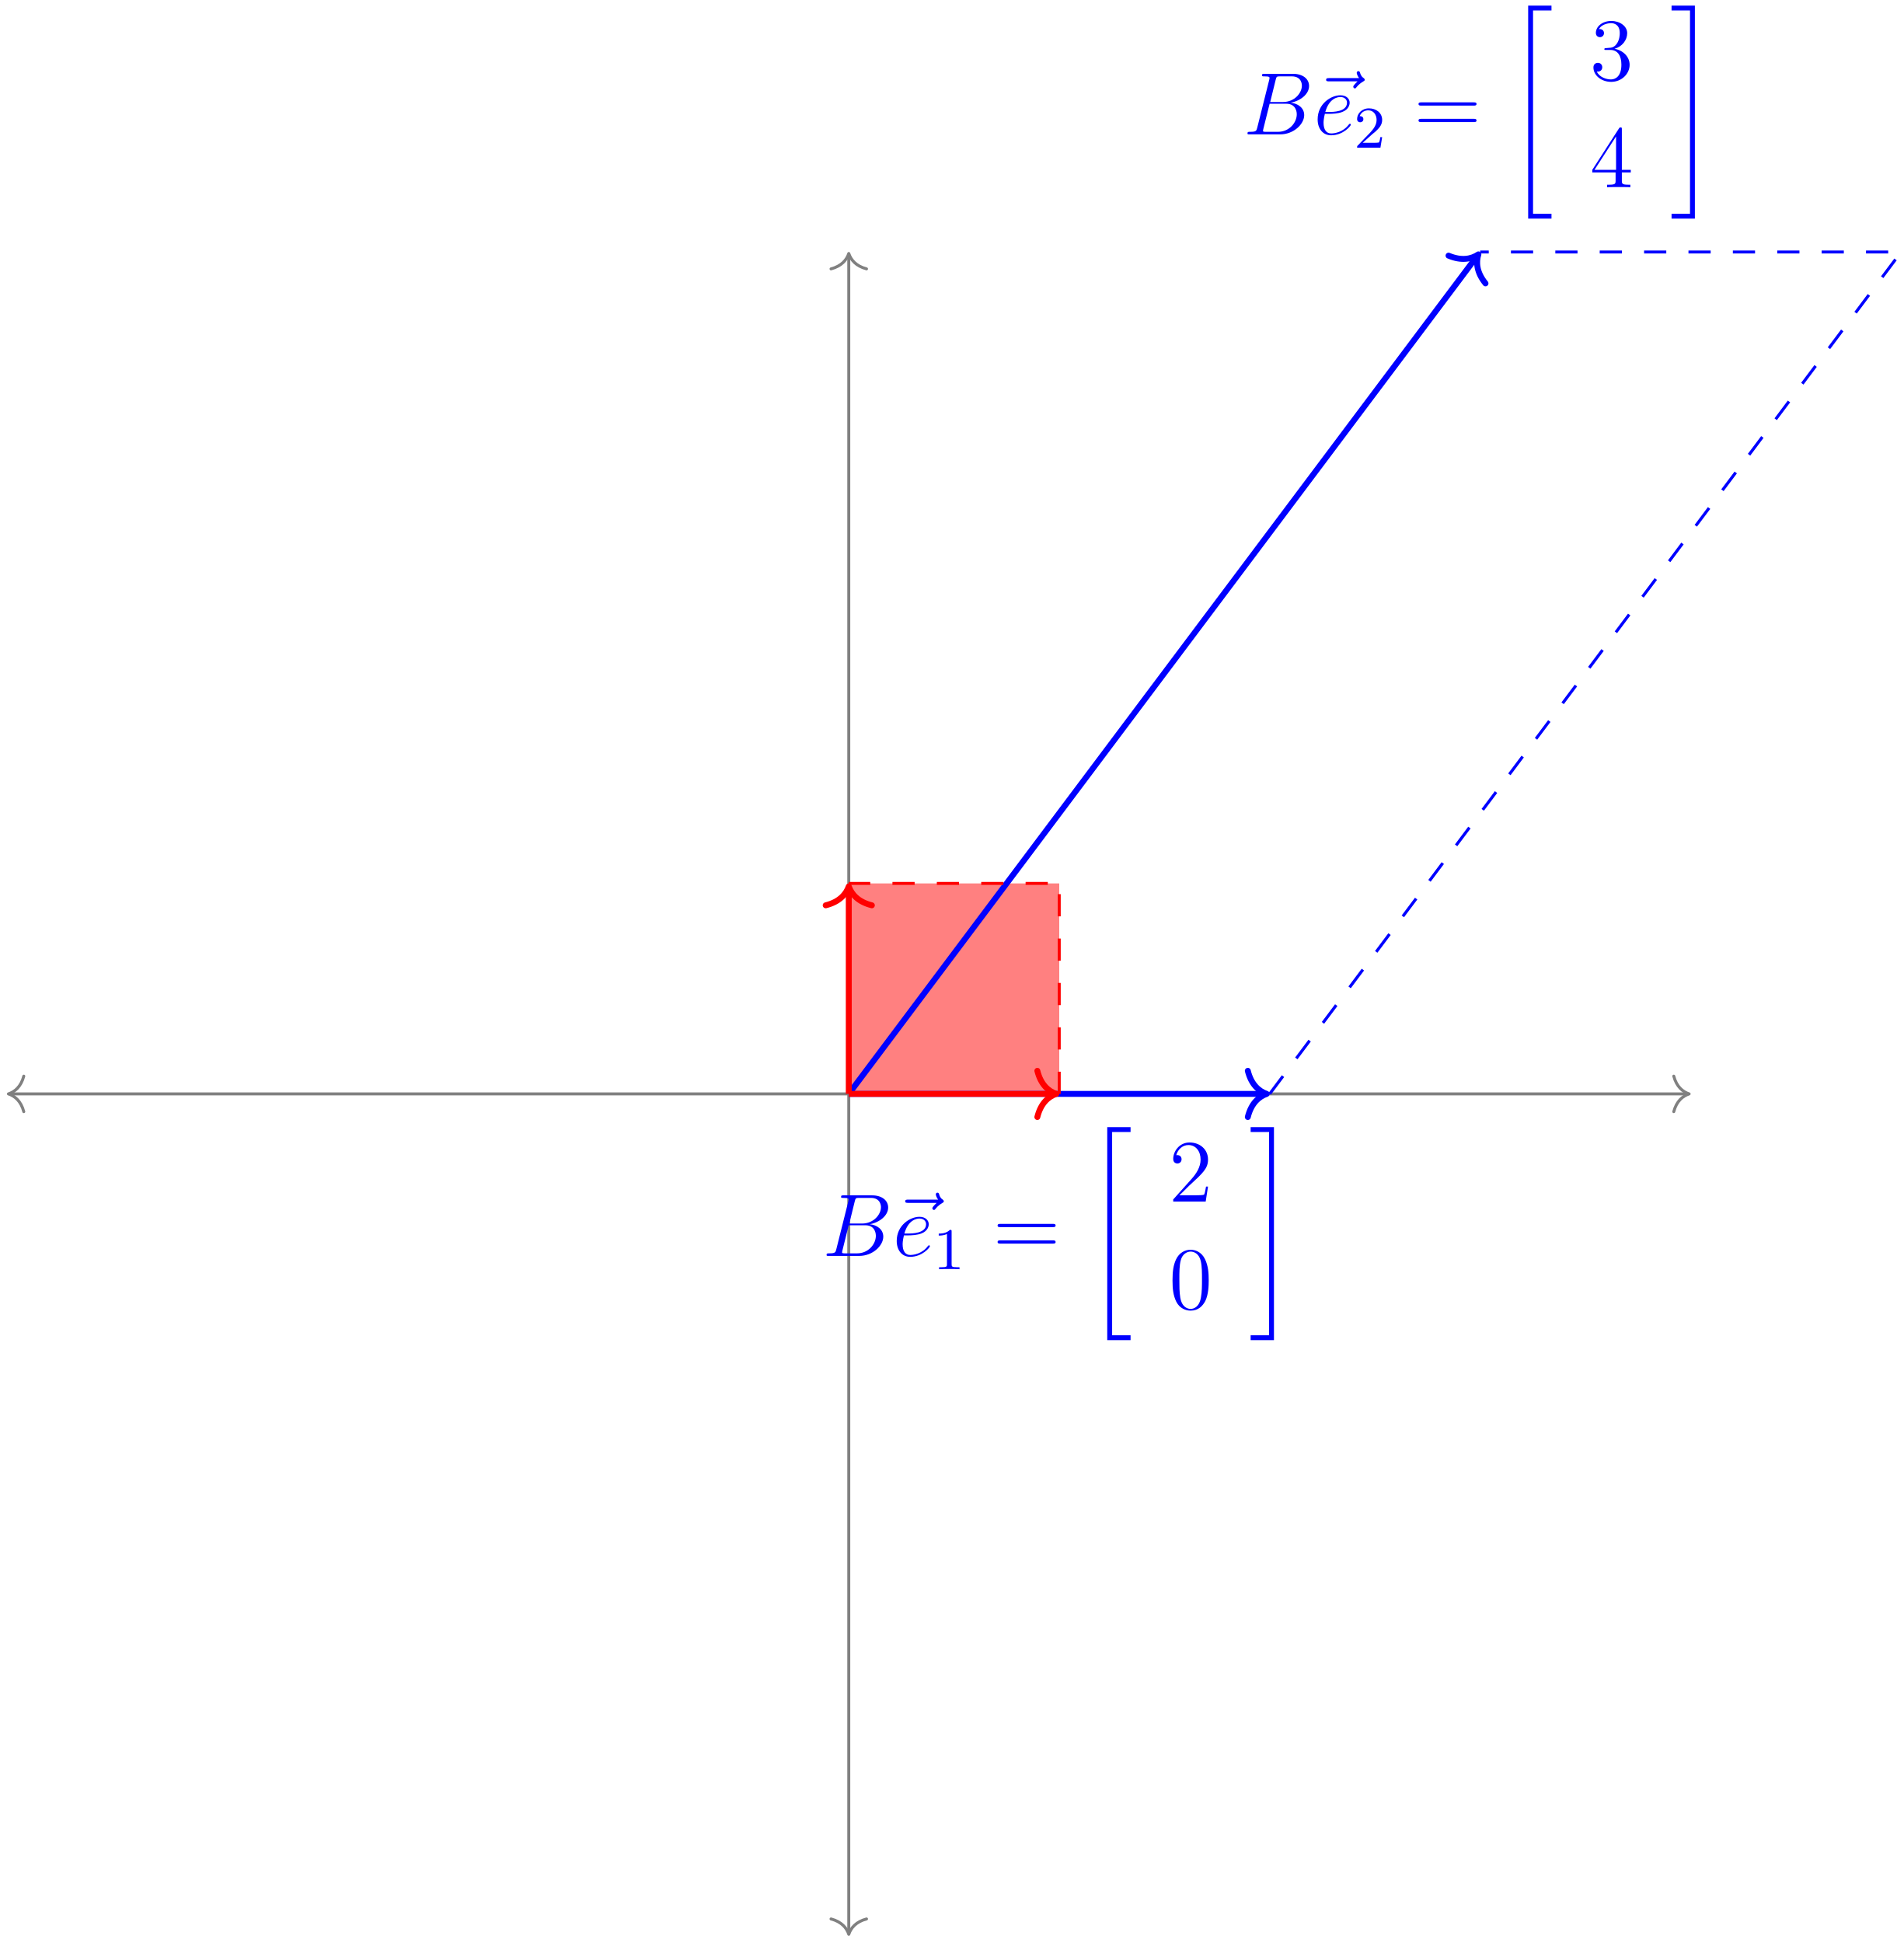
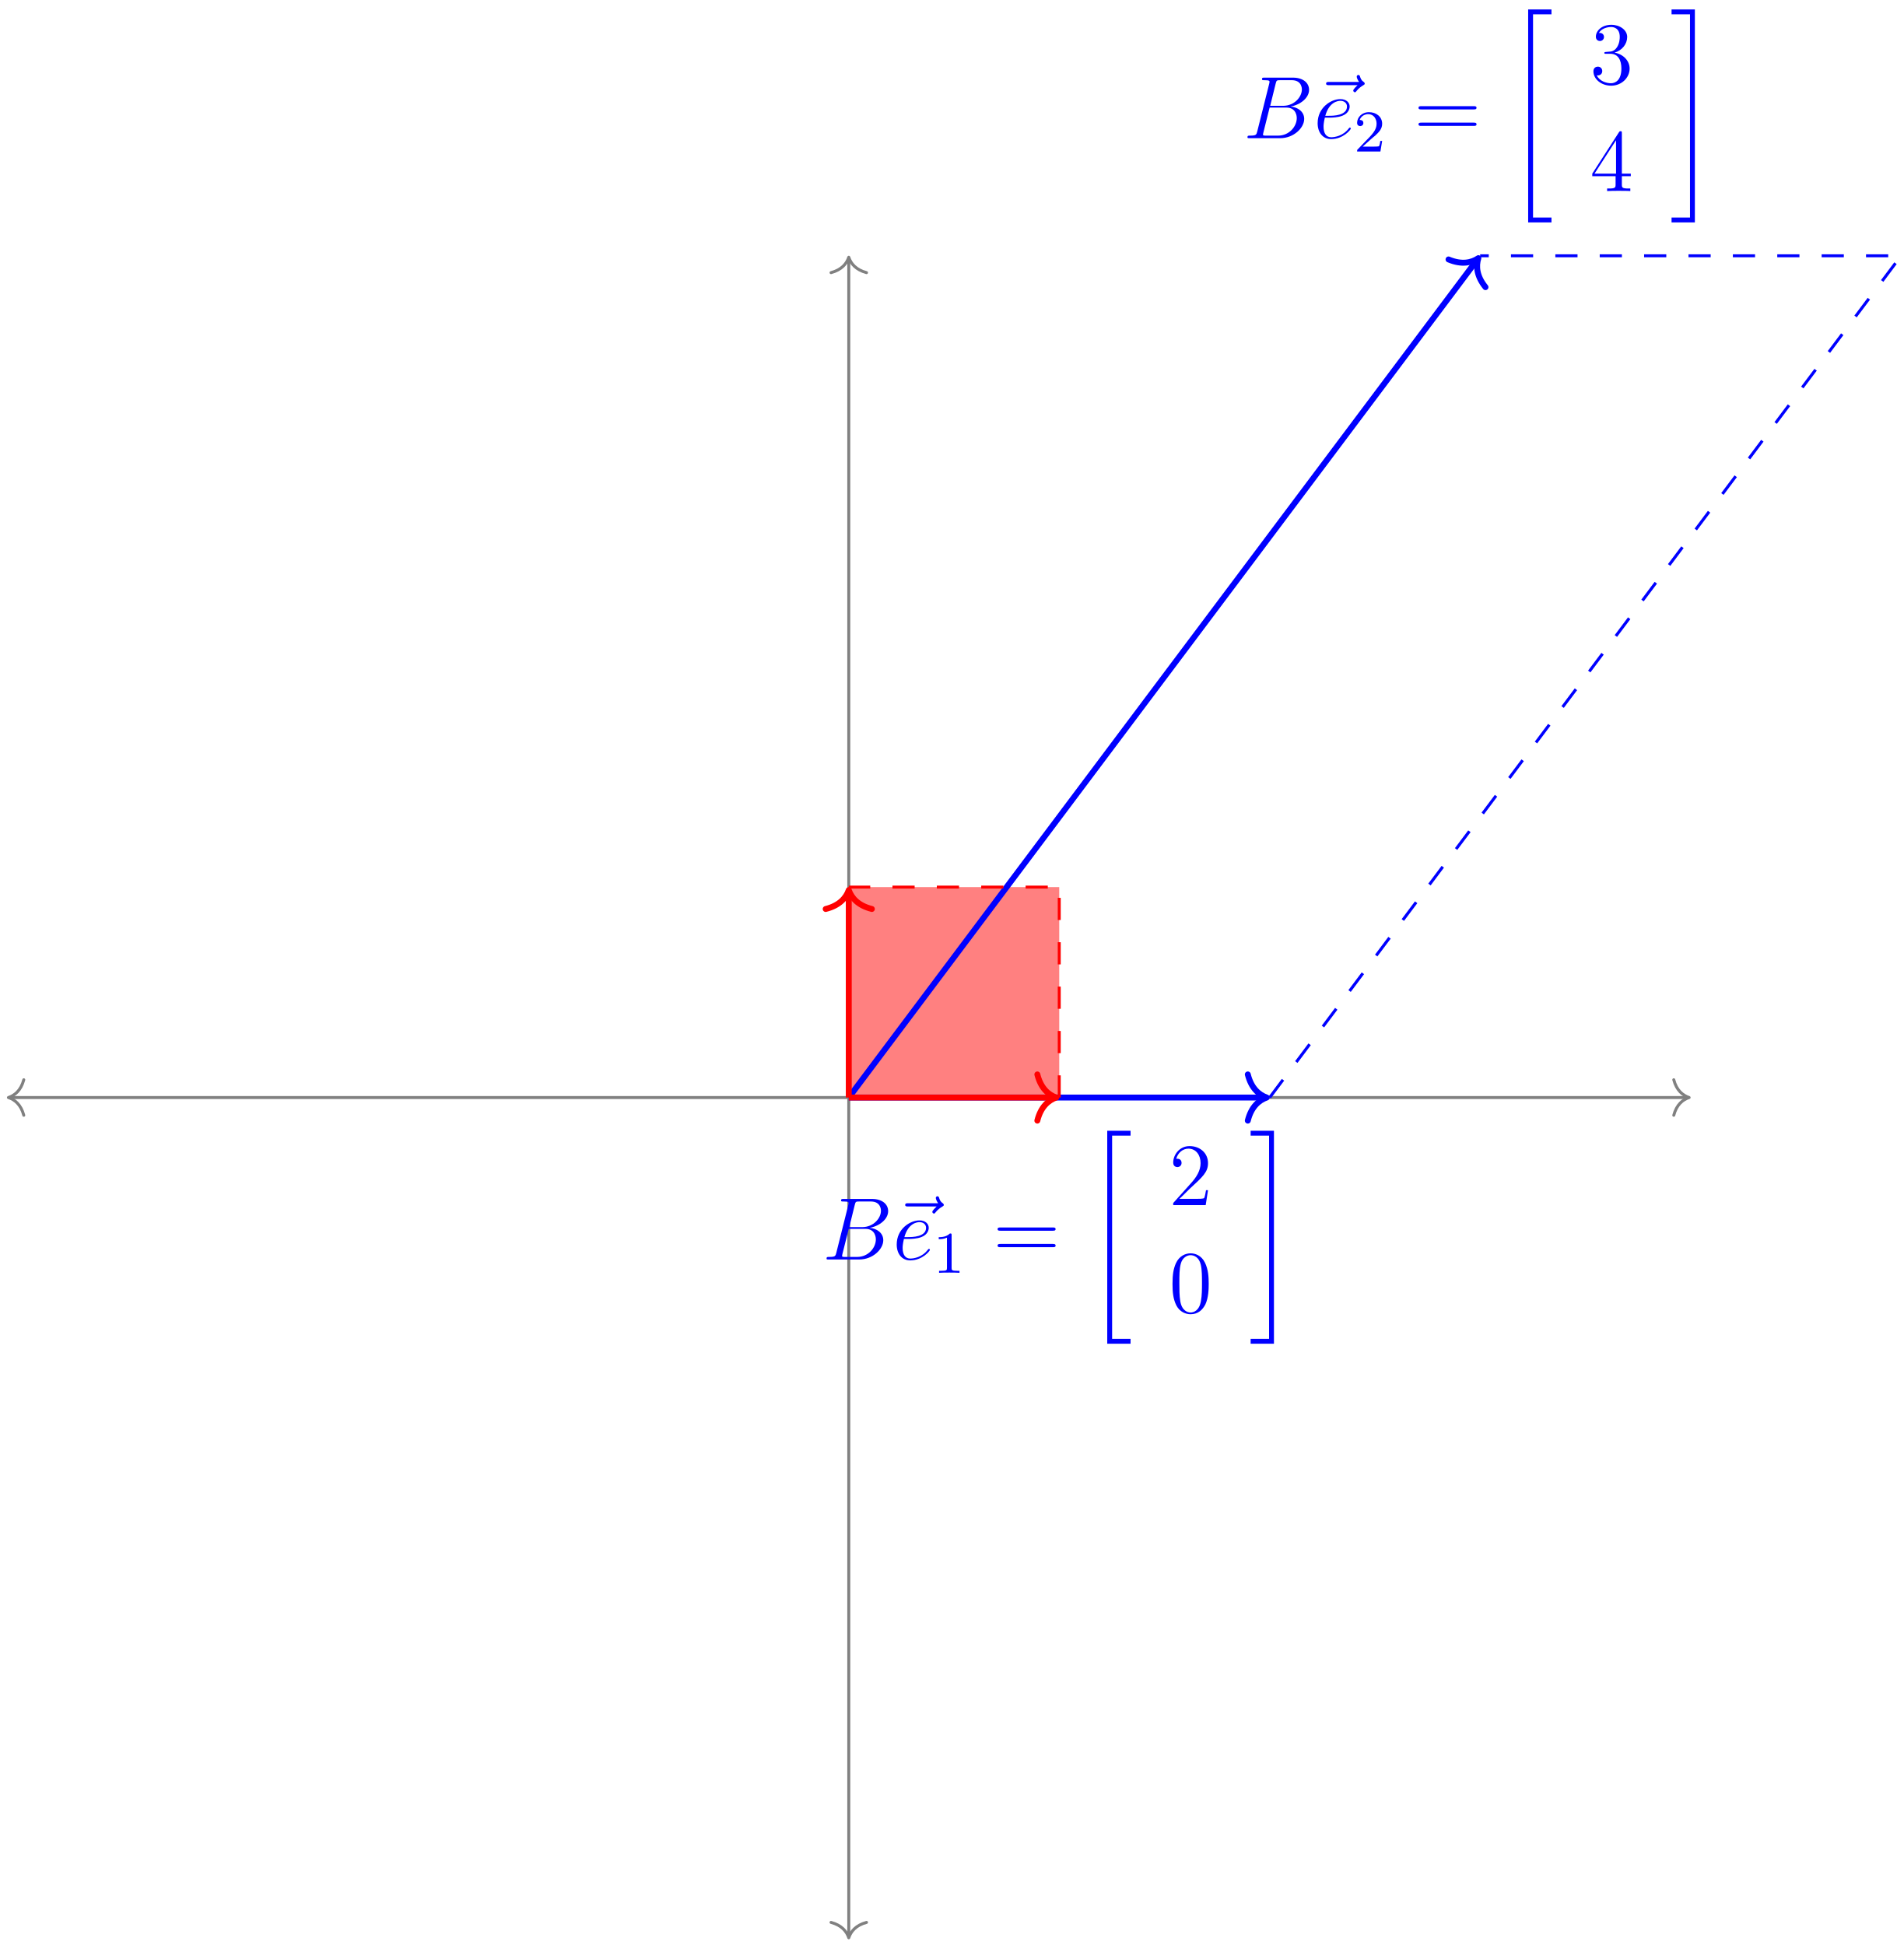
- <svg xmlns="http://www.w3.org/2000/svg" xmlns:xlink="http://www.w3.org/1999/xlink" width="256.4pt" height="261.68pt" viewBox="0 0 256.4 261.68" version="1.1">
+ <svg xmlns="http://www.w3.org/2000/svg" xmlns:xlink="http://www.w3.org/1999/xlink" width="256.4pt" height="262.002pt" viewBox="0 0 256.4 262.002" version="1.1">
  <defs>
    <g>
      <symbol overflow="visible" id="glyph0-0">
        <path style="stroke:none;" d="" />
      </symbol>
      <symbol overflow="visible" id="glyph0-1">
        <path style="stroke:none;" d="M 4.375 -7.344 C 4.484 -7.797 4.531 -7.812 5 -7.812 L 6.547 -7.812 C 7.906 -7.812 7.906 -6.672 7.906 -6.562 C 7.906 -5.594 6.938 -4.359 5.359 -4.359 L 3.641 -4.359 Z M 6.391 -4.266 C 7.703 -4.5 8.875 -5.422 8.875 -6.516 C 8.875 -7.453 8.062 -8.156 6.703 -8.156 L 2.875 -8.156 C 2.641 -8.156 2.531 -8.156 2.531 -7.938 C 2.531 -7.812 2.641 -7.812 2.828 -7.812 C 3.547 -7.812 3.547 -7.719 3.547 -7.594 C 3.547 -7.562 3.547 -7.5 3.5 -7.312 L 1.891 -0.891 C 1.781 -0.469 1.75 -0.344 0.922 -0.344 C 0.688 -0.344 0.578 -0.344 0.578 -0.125 C 0.578 0 0.641 0 0.891 0 L 4.984 0 C 6.812 0 8.219 -1.391 8.219 -2.594 C 8.219 -3.578 7.359 -4.172 6.391 -4.266 Z M 4.703 -0.344 L 3.078 -0.344 C 2.922 -0.344 2.891 -0.344 2.828 -0.359 C 2.688 -0.375 2.672 -0.391 2.672 -0.484 C 2.672 -0.578 2.703 -0.641 2.719 -0.75 L 3.562 -4.125 L 5.812 -4.125 C 7.219 -4.125 7.219 -2.812 7.219 -2.719 C 7.219 -1.562 6.188 -0.344 4.703 -0.344 Z M 4.703 -0.344 " />
      </symbol>
      <symbol overflow="visible" id="glyph0-2">
        <path style="stroke:none;" d="M 6.391 -7.141 C 6.25 -7 5.812 -6.594 5.812 -6.422 C 5.812 -6.297 5.922 -6.188 6.031 -6.188 C 6.141 -6.188 6.188 -6.266 6.281 -6.391 C 6.562 -6.734 6.891 -6.969 7.156 -7.125 C 7.281 -7.203 7.359 -7.234 7.359 -7.359 C 7.359 -7.469 7.266 -7.531 7.203 -7.594 C 6.859 -7.812 6.781 -8.141 6.734 -8.281 C 6.703 -8.375 6.672 -8.516 6.5 -8.516 C 6.438 -8.516 6.281 -8.469 6.281 -8.297 C 6.281 -8.188 6.359 -7.906 6.594 -7.578 L 2.562 -7.578 C 2.359 -7.578 2.156 -7.578 2.156 -7.344 C 2.156 -7.141 2.375 -7.141 2.562 -7.141 Z M 6.391 -7.141 " />
      </symbol>
      <symbol overflow="visible" id="glyph0-3">
        <path style="stroke:none;" d="M 2.141 -2.766 C 2.469 -2.766 3.281 -2.797 3.844 -3.016 C 4.75 -3.359 4.844 -4.047 4.844 -4.266 C 4.844 -4.797 4.391 -5.266 3.594 -5.266 C 2.344 -5.266 0.531 -4.141 0.531 -2.016 C 0.531 -0.75 1.25 0.125 2.344 0.125 C 3.969 0.125 5 -1.141 5 -1.297 C 5 -1.375 4.922 -1.438 4.875 -1.438 C 4.844 -1.438 4.828 -1.422 4.719 -1.312 C 3.953 -0.297 2.828 -0.125 2.359 -0.125 C 1.688 -0.125 1.328 -0.656 1.328 -1.547 C 1.328 -1.703 1.328 -2.016 1.5 -2.766 Z M 1.562 -3.016 C 2.078 -4.859 3.219 -5.031 3.594 -5.031 C 4.125 -5.031 4.484 -4.719 4.484 -4.266 C 4.484 -3.016 2.562 -3.016 2.062 -3.016 Z M 1.562 -3.016 " />
      </symbol>
      <symbol overflow="visible" id="glyph1-0">
        <path style="stroke:none;" d="" />
      </symbol>
      <symbol overflow="visible" id="glyph1-1">
        <path style="stroke:none;" d="M 2.5 -5.078 C 2.5 -5.297 2.484 -5.297 2.266 -5.297 C 1.938 -4.984 1.516 -4.797 0.766 -4.797 L 0.766 -4.531 C 0.984 -4.531 1.406 -4.531 1.875 -4.734 L 1.875 -0.656 C 1.875 -0.359 1.844 -0.266 1.094 -0.266 L 0.812 -0.266 L 0.812 0 C 1.141 -0.031 1.828 -0.031 2.188 -0.031 C 2.547 -0.031 3.234 -0.031 3.562 0 L 3.562 -0.266 L 3.281 -0.266 C 2.531 -0.266 2.5 -0.359 2.5 -0.656 Z M 2.5 -5.078 " />
      </symbol>
      <symbol overflow="visible" id="glyph1-2">
        <path style="stroke:none;" d="M 2.25 -1.625 C 2.375 -1.75 2.703 -2.016 2.844 -2.125 C 3.328 -2.578 3.797 -3.016 3.797 -3.734 C 3.797 -4.688 3 -5.297 2.016 -5.297 C 1.047 -5.297 0.422 -4.578 0.422 -3.859 C 0.422 -3.469 0.734 -3.422 0.844 -3.422 C 1.016 -3.422 1.266 -3.531 1.266 -3.844 C 1.266 -4.25 0.859 -4.25 0.766 -4.25 C 1 -4.844 1.531 -5.031 1.922 -5.031 C 2.656 -5.031 3.047 -4.406 3.047 -3.734 C 3.047 -2.906 2.469 -2.297 1.516 -1.344 L 0.516 -0.297 C 0.422 -0.219 0.422 -0.203 0.422 0 L 3.562 0 L 3.797 -1.422 L 3.547 -1.422 C 3.531 -1.266 3.469 -0.875 3.375 -0.719 C 3.328 -0.656 2.719 -0.656 2.594 -0.656 L 1.172 -0.656 Z M 2.25 -1.625 " />
      </symbol>
      <symbol overflow="visible" id="glyph2-0">
        <path style="stroke:none;" d="" />
      </symbol>
      <symbol overflow="visible" id="glyph2-1">
        <path style="stroke:none;" d="M 8.062 -3.875 C 8.234 -3.875 8.453 -3.875 8.453 -4.094 C 8.453 -4.312 8.25 -4.312 8.062 -4.312 L 1.031 -4.312 C 0.859 -4.312 0.641 -4.312 0.641 -4.094 C 0.641 -3.875 0.844 -3.875 1.031 -3.875 Z M 8.062 -1.656 C 8.234 -1.656 8.453 -1.656 8.453 -1.859 C 8.453 -2.094 8.25 -2.094 8.062 -2.094 L 1.031 -2.094 C 0.859 -2.094 0.641 -2.094 0.641 -1.875 C 0.641 -1.656 0.844 -1.656 1.031 -1.656 Z M 8.062 -1.656 " />
      </symbol>
      <symbol overflow="visible" id="glyph2-2">
        <path style="stroke:none;" d="M 5.266 -2.016 L 5 -2.016 C 4.953 -1.812 4.859 -1.141 4.75 -0.953 C 4.656 -0.844 3.984 -0.844 3.625 -0.844 L 1.406 -0.844 C 1.734 -1.125 2.469 -1.891 2.766 -2.172 C 4.594 -3.844 5.266 -4.469 5.266 -5.656 C 5.266 -7.031 4.172 -7.953 2.781 -7.953 C 1.406 -7.953 0.578 -6.766 0.578 -5.734 C 0.578 -5.125 1.109 -5.125 1.141 -5.125 C 1.406 -5.125 1.703 -5.312 1.703 -5.688 C 1.703 -6.031 1.484 -6.25 1.141 -6.25 C 1.047 -6.25 1.016 -6.25 0.984 -6.234 C 1.203 -7.047 1.859 -7.609 2.625 -7.609 C 3.641 -7.609 4.266 -6.75 4.266 -5.656 C 4.266 -4.641 3.688 -3.75 3 -2.984 L 0.578 -0.281 L 0.578 0 L 4.953 0 Z M 5.266 -2.016 " />
      </symbol>
      <symbol overflow="visible" id="glyph2-3">
        <path style="stroke:none;" d="M 5.359 -3.828 C 5.359 -4.812 5.297 -5.781 4.859 -6.688 C 4.375 -7.688 3.516 -7.953 2.922 -7.953 C 2.234 -7.953 1.391 -7.609 0.938 -6.609 C 0.609 -5.859 0.484 -5.109 0.484 -3.828 C 0.484 -2.672 0.578 -1.797 1 -0.938 C 1.469 -0.031 2.297 0.25 2.922 0.25 C 3.953 0.25 4.547 -0.375 4.906 -1.062 C 5.328 -1.953 5.359 -3.125 5.359 -3.828 Z M 2.922 0.016 C 2.531 0.016 1.75 -0.203 1.531 -1.5 C 1.406 -2.219 1.406 -3.125 1.406 -3.969 C 1.406 -4.953 1.406 -5.828 1.594 -6.531 C 1.797 -7.344 2.406 -7.703 2.922 -7.703 C 3.375 -7.703 4.062 -7.438 4.297 -6.406 C 4.453 -5.719 4.453 -4.781 4.453 -3.969 C 4.453 -3.172 4.453 -2.266 4.312 -1.531 C 4.094 -0.219 3.328 0.016 2.922 0.016 Z M 2.922 0.016 " />
      </symbol>
      <symbol overflow="visible" id="glyph2-4">
        <path style="stroke:none;" d="M 2.203 -4.297 C 2 -4.281 1.953 -4.266 1.953 -4.156 C 1.953 -4.047 2.016 -4.047 2.219 -4.047 L 2.766 -4.047 C 3.797 -4.047 4.25 -3.203 4.25 -2.062 C 4.25 -0.484 3.438 -0.078 2.844 -0.078 C 2.266 -0.078 1.297 -0.344 0.938 -1.141 C 1.328 -1.078 1.672 -1.297 1.672 -1.719 C 1.672 -2.062 1.422 -2.312 1.094 -2.312 C 0.797 -2.312 0.484 -2.141 0.484 -1.688 C 0.484 -0.625 1.547 0.25 2.875 0.25 C 4.297 0.25 5.359 -0.844 5.359 -2.047 C 5.359 -3.141 4.469 -4 3.328 -4.203 C 4.359 -4.5 5.031 -5.375 5.031 -6.312 C 5.031 -7.25 4.047 -7.953 2.891 -7.953 C 1.703 -7.953 0.812 -7.219 0.812 -6.344 C 0.812 -5.875 1.188 -5.766 1.359 -5.766 C 1.609 -5.766 1.906 -5.953 1.906 -6.312 C 1.906 -6.688 1.609 -6.859 1.344 -6.859 C 1.281 -6.859 1.25 -6.859 1.219 -6.844 C 1.672 -7.656 2.797 -7.656 2.859 -7.656 C 3.25 -7.656 4.031 -7.484 4.031 -6.312 C 4.031 -6.078 4 -5.422 3.641 -4.906 C 3.281 -4.375 2.875 -4.344 2.562 -4.328 Z M 2.203 -4.297 " />
      </symbol>
      <symbol overflow="visible" id="glyph2-5">
        <path style="stroke:none;" d="M 4.312 -7.781 C 4.312 -8.016 4.312 -8.062 4.141 -8.062 C 4.047 -8.062 4.016 -8.062 3.922 -7.922 L 0.328 -2.344 L 0.328 -2 L 3.469 -2 L 3.469 -0.906 C 3.469 -0.469 3.438 -0.344 2.562 -0.344 L 2.328 -0.344 L 2.328 0 C 2.609 -0.031 3.547 -0.031 3.891 -0.031 C 4.219 -0.031 5.172 -0.031 5.453 0 L 5.453 -0.344 L 5.219 -0.344 C 4.344 -0.344 4.312 -0.469 4.312 -0.906 L 4.312 -2 L 5.516 -2 L 5.516 -2.344 L 4.312 -2.344 Z M 3.531 -6.844 L 3.531 -2.344 L 0.625 -2.344 Z M 3.531 -6.844 " />
      </symbol>
      <symbol overflow="visible" id="glyph3-0">
        <path style="stroke:none;" d="" />
      </symbol>
      <symbol overflow="visible" id="glyph3-1">
        <path style="stroke:none;" d="M 2.984 28.203 L 6.125 28.203 L 6.125 27.547 L 3.641 27.547 L 3.641 0.172 L 6.125 0.172 L 6.125 -0.484 L 2.984 -0.484 Z M 2.984 28.203 " />
      </symbol>
      <symbol overflow="visible" id="glyph3-2">
        <path style="stroke:none;" d="M 2.656 27.547 L 0.172 27.547 L 0.172 28.203 L 3.312 28.203 L 3.312 -0.484 L 0.172 -0.484 L 0.172 0.172 L 2.656 0.172 Z M 2.656 27.547 " />
      </symbol>
    </g>
    <clipPath id="clip1">
-       <path d="M 165 28 L 256.398 28 L 256.398 153 L 165 153 Z M 165 28 " />
+       <path d="M 165 28 L 256.398 28 L 256.398 154 L 165 154 Z M 165 28 " />
    </clipPath>
  </defs>
  <g id="surface1">
-     <path style=" stroke:none;fill-rule:nonzero;fill:rgb(100%,50%,50%);fill-opacity:1;" d="M 114.32 147.324 L 114.32 118.977 L 142.668 118.977 L 142.668 147.324 Z M 114.32 147.324 " />
-     <path style="fill:none;stroke-width:0.399;stroke-linecap:butt;stroke-linejoin:miter;stroke:rgb(50%,50%,50%);stroke-opacity:1;stroke-miterlimit:10;" d="M -112.988 0.001 L 112.989 0.001 " transform="matrix(1,0,0,-1,114.32,147.325)" />
-     <path style="fill:none;stroke-width:0.399;stroke-linecap:round;stroke-linejoin:round;stroke:rgb(50%,50%,50%);stroke-opacity:1;stroke-miterlimit:10;" d="M -2.071 2.39 C -1.692 0.956 -0.848 0.28 -0.001 -0.001 C -0.848 -0.278 -1.692 -0.958 -2.071 -2.391 " transform="matrix(-1,0,0,1,1.13203,147.325)" />
-     <path style="fill:none;stroke-width:0.399;stroke-linecap:round;stroke-linejoin:round;stroke:rgb(50%,50%,50%);stroke-opacity:1;stroke-miterlimit:10;" d="M -2.07 2.391 C -1.695 0.958 -0.852 0.278 -0 0.001 C -0.852 -0.28 -1.695 -0.956 -2.07 -2.39 " transform="matrix(1,0,0,-1,227.508,147.325)" />
-     <path style="fill:none;stroke-width:0.399;stroke-linecap:butt;stroke-linejoin:miter;stroke:rgb(50%,50%,50%);stroke-opacity:1;stroke-miterlimit:10;" d="M 0 -112.987 L 0 112.989 " transform="matrix(1,0,0,-1,114.32,147.325)" />
-     <path style="fill:none;stroke-width:0.399;stroke-linecap:round;stroke-linejoin:round;stroke:rgb(50%,50%,50%);stroke-opacity:1;stroke-miterlimit:10;" d="M -2.072 2.391 C -1.693 0.957 -0.849 0.278 -0.001 0 C -0.849 -0.277 -1.693 -0.957 -2.072 -2.39 " transform="matrix(0,1,1,0,114.32,260.513)" />
-     <path style="fill:none;stroke-width:0.399;stroke-linecap:round;stroke-linejoin:round;stroke:rgb(50%,50%,50%);stroke-opacity:1;stroke-miterlimit:10;" d="M -2.074 2.39 C -1.695 0.957 -0.851 0.277 0 -0 C -0.851 -0.278 -1.695 -0.957 -2.074 -2.391 " transform="matrix(0,-1,-1,0,114.32,34.13703)" />
-     <path style="fill:none;stroke-width:0.797;stroke-linecap:butt;stroke-linejoin:miter;stroke:rgb(0%,0%,100%);stroke-opacity:1;stroke-miterlimit:10;" d="M 0 0.001 L 55.895 0.001 " transform="matrix(1,0,0,-1,114.32,147.325)" />
-     <path style="fill:none;stroke-width:0.797;stroke-linecap:round;stroke-linejoin:round;stroke:rgb(0%,0%,100%);stroke-opacity:1;stroke-miterlimit:10;" d="M -2.549 3.11 C -2.084 1.243 -1.045 0.364 -0.002 0.001 C -1.045 -0.362 -2.084 -1.245 -2.549 -3.112 " transform="matrix(1,0,0,-1,170.6151,147.325)" />
+     <path style=" stroke:none;fill-rule:nonzero;fill:rgb(100%,50%,50%);fill-opacity:1;" d="M 114.32 147.844 L 114.32 119.496 L 142.668 119.496 L 142.668 147.844 Z M 114.32 147.844 " />
+     <path style="fill:none;stroke-width:0.399;stroke-linecap:butt;stroke-linejoin:miter;stroke:rgb(50%,50%,50%);stroke-opacity:1;stroke-miterlimit:10;" d="M -112.988 -0.002 L 112.989 -0.002 " transform="matrix(1,0,0,-1,114.32,147.8422)" />
+     <path style="fill:none;stroke-width:0.399;stroke-linecap:round;stroke-linejoin:round;stroke:rgb(50%,50%,50%);stroke-opacity:1;stroke-miterlimit:10;" d="M -2.071 2.392 C -1.692 0.955 -0.848 0.279 -0.001 0.002 C -0.848 -0.28 -1.692 -0.955 -2.071 -2.393 " transform="matrix(-1,0,0,1,1.13203,147.8422)" />
+     <path style="fill:none;stroke-width:0.399;stroke-linecap:round;stroke-linejoin:round;stroke:rgb(50%,50%,50%);stroke-opacity:1;stroke-miterlimit:10;" d="M -2.07 2.393 C -1.695 0.955 -0.852 0.28 -0 -0.002 C -0.852 -0.279 -1.695 -0.955 -2.07 -2.392 " transform="matrix(1,0,0,-1,227.508,147.8422)" />
+     <path style="fill:none;stroke-width:0.399;stroke-linecap:butt;stroke-linejoin:miter;stroke:rgb(50%,50%,50%);stroke-opacity:1;stroke-miterlimit:10;" d="M 0 -112.99 L 0 112.991 " transform="matrix(1,0,0,-1,114.32,147.8422)" />
+     <path style="fill:none;stroke-width:0.399;stroke-linecap:round;stroke-linejoin:round;stroke:rgb(50%,50%,50%);stroke-opacity:1;stroke-miterlimit:10;" d="M -2.073 2.391 C -1.694 0.957 -0.85 0.278 0.001 0 C -0.85 -0.277 -1.694 -0.957 -2.073 -2.39 " transform="matrix(0,1,1,0,114.32,261.0302)" />
+     <path style="fill:none;stroke-width:0.399;stroke-linecap:round;stroke-linejoin:round;stroke:rgb(50%,50%,50%);stroke-opacity:1;stroke-miterlimit:10;" d="M -2.072 2.39 C -1.693 0.957 -0.85 0.277 0.002 -0 C -0.85 -0.278 -1.693 -0.957 -2.072 -2.391 " transform="matrix(0,-1,-1,0,114.32,34.65424)" />
+     <path style="fill:none;stroke-width:0.797;stroke-linecap:butt;stroke-linejoin:miter;stroke:rgb(0%,0%,100%);stroke-opacity:1;stroke-miterlimit:10;" d="M 0 -0.002 L 55.895 -0.002 " transform="matrix(1,0,0,-1,114.32,147.8422)" />
+     <path style="fill:none;stroke-width:0.797;stroke-linecap:round;stroke-linejoin:round;stroke:rgb(0%,0%,100%);stroke-opacity:1;stroke-miterlimit:10;" d="M -2.549 3.112 C -2.084 1.245 -1.045 0.362 -0.002 -0.002 C -1.045 -0.365 -2.084 -1.244 -2.549 -3.111 " transform="matrix(1,0,0,-1,170.6151,147.8422)" />
    <g style="fill:rgb(0%,0%,100%);fill-opacity:1;">
-       <use xlink:href="#glyph0-1" x="110.749" y="169.143" />
+       <use xlink:href="#glyph0-1" x="110.749" y="169.66" />
    </g>
    <g style="fill:rgb(0%,0%,100%);fill-opacity:1;">
-       <use xlink:href="#glyph0-2" x="119.762" y="169.143" />
+       <use xlink:href="#glyph0-2" x="119.762" y="169.66" />
    </g>
    <g style="fill:rgb(0%,0%,100%);fill-opacity:1;">
-       <use xlink:href="#glyph0-3" x="120.247" y="169.143" />
+       <use xlink:href="#glyph0-3" x="120.247" y="169.66" />
    </g>
    <g style="fill:rgb(0%,0%,100%);fill-opacity:1;">
-       <use xlink:href="#glyph1-1" x="125.671" y="170.936" />
+       <use xlink:href="#glyph1-1" x="125.671" y="171.453" />
    </g>
    <g style="fill:rgb(0%,0%,100%);fill-opacity:1;">
-       <use xlink:href="#glyph2-1" x="133.724" y="169.143" />
+       <use xlink:href="#glyph2-1" x="133.724" y="169.66" />
    </g>
    <g style="fill:rgb(0%,0%,100%);fill-opacity:1;">
-       <use xlink:href="#glyph3-1" x="146.149" y="152.286" />
+       <use xlink:href="#glyph3-1" x="146.149" y="152.803" />
    </g>
    <g style="fill:rgb(0%,0%,100%);fill-opacity:1;">
-       <use xlink:href="#glyph2-2" x="157.44" y="161.821" />
+       <use xlink:href="#glyph2-2" x="157.44" y="162.338" />
    </g>
    <g style="fill:rgb(0%,0%,100%);fill-opacity:1;">
-       <use xlink:href="#glyph2-3" x="157.44" y="176.266" />
+       <use xlink:href="#glyph2-3" x="157.44" y="176.783" />
    </g>
    <g style="fill:rgb(0%,0%,100%);fill-opacity:1;">
-       <use xlink:href="#glyph3-2" x="168.275" y="152.286" />
+       <use xlink:href="#glyph3-2" x="168.275" y="152.803" />
    </g>
-     <path style="fill:none;stroke-width:0.797;stroke-linecap:butt;stroke-linejoin:miter;stroke:rgb(0%,0%,100%);stroke-opacity:1;stroke-miterlimit:10;" d="M 0 0.001 L 84.563 112.751 " transform="matrix(1,0,0,-1,114.32,147.325)" />
-     <path style="fill:none;stroke-width:0.797;stroke-linecap:round;stroke-linejoin:round;stroke:rgb(0%,0%,100%);stroke-opacity:1;stroke-miterlimit:10;" d="M -2.55 3.112 C -2.083 1.246 -1.046 0.363 -0.001 -0.001 C -1.046 -0.365 -2.085 -1.246 -2.552 -3.11 " transform="matrix(0.59999,-0.79997,-0.79997,-0.59999,199.1213,34.25655)" />
+     <path style="fill:none;stroke-width:0.797;stroke-linecap:butt;stroke-linejoin:miter;stroke:rgb(0%,0%,100%);stroke-opacity:1;stroke-miterlimit:10;" d="M 0 -0.002 L 84.563 112.748 " transform="matrix(1,0,0,-1,114.32,147.8422)" />
+     <path style="fill:none;stroke-width:0.797;stroke-linecap:round;stroke-linejoin:round;stroke:rgb(0%,0%,100%);stroke-opacity:1;stroke-miterlimit:10;" d="M -2.552 3.111 C -2.085 1.244 -1.048 0.362 0 0 C -1.045 -0.364 -2.084 -1.245 -2.551 -3.109 " transform="matrix(0.59999,-0.79997,-0.79997,-0.59999,199.1213,34.77376)" />
    <g style="fill:rgb(0%,0%,100%);fill-opacity:1;">
-       <use xlink:href="#glyph0-1" x="167.442" y="18.097" />
+       <use xlink:href="#glyph0-1" x="167.442" y="18.614" />
    </g>
    <g style="fill:rgb(0%,0%,100%);fill-opacity:1;">
-       <use xlink:href="#glyph0-2" x="176.455" y="18.097" />
+       <use xlink:href="#glyph0-2" x="176.455" y="18.614" />
    </g>
    <g style="fill:rgb(0%,0%,100%);fill-opacity:1;">
-       <use xlink:href="#glyph0-3" x="176.94" y="18.097" />
+       <use xlink:href="#glyph0-3" x="176.94" y="18.614" />
    </g>
    <g style="fill:rgb(0%,0%,100%);fill-opacity:1;">
-       <use xlink:href="#glyph1-2" x="182.364" y="19.89" />
+       <use xlink:href="#glyph1-2" x="182.364" y="20.407" />
    </g>
    <g style="fill:rgb(0%,0%,100%);fill-opacity:1;">
-       <use xlink:href="#glyph2-1" x="190.417" y="18.097" />
+       <use xlink:href="#glyph2-1" x="190.417" y="18.614" />
    </g>
    <g style="fill:rgb(0%,0%,100%);fill-opacity:1;">
-       <use xlink:href="#glyph3-1" x="202.842" y="1.24" />
+       <use xlink:href="#glyph3-1" x="202.842" y="1.757" />
    </g>
    <g style="fill:rgb(0%,0%,100%);fill-opacity:1;">
-       <use xlink:href="#glyph2-4" x="214.133" y="10.775" />
+       <use xlink:href="#glyph2-4" x="214.133" y="11.292" />
    </g>
    <g style="fill:rgb(0%,0%,100%);fill-opacity:1;">
-       <use xlink:href="#glyph2-5" x="214.133" y="25.22" />
+       <use xlink:href="#glyph2-5" x="214.133" y="25.737" />
    </g>
    <g style="fill:rgb(0%,0%,100%);fill-opacity:1;">
-       <use xlink:href="#glyph3-2" x="224.968" y="1.24" />
+       <use xlink:href="#glyph3-2" x="224.968" y="1.757" />
    </g>
-     <path style="fill:none;stroke-width:0.797;stroke-linecap:butt;stroke-linejoin:miter;stroke:rgb(100%,0%,0%);stroke-opacity:1;stroke-miterlimit:10;" d="M 0 0.001 L 27.551 0.001 " transform="matrix(1,0,0,-1,114.32,147.325)" />
-     <path style="fill:none;stroke-width:0.797;stroke-linecap:round;stroke-linejoin:round;stroke:rgb(100%,0%,0%);stroke-opacity:1;stroke-miterlimit:10;" d="M -2.55 3.11 C -2.085 1.243 -1.046 0.364 0.001 0.001 C -1.046 -0.362 -2.085 -1.245 -2.55 -3.112 " transform="matrix(1,0,0,-1,142.2683,147.325)" />
-     <path style="fill:none;stroke-width:0.797;stroke-linecap:butt;stroke-linejoin:miter;stroke:rgb(100%,0%,0%);stroke-opacity:1;stroke-miterlimit:10;" d="M 0 0.001 L 0 27.552 " transform="matrix(1,0,0,-1,114.32,147.325)" />
-     <path style="fill:none;stroke-width:0.797;stroke-linecap:round;stroke-linejoin:round;stroke:rgb(100%,0%,0%);stroke-opacity:1;stroke-miterlimit:10;" d="M -2.549 3.109 C -2.084 1.246 -1.045 0.363 0.002 -0 C -1.045 -0.364 -2.084 -1.242 -2.549 -3.11 " transform="matrix(0,-1,-1,0,114.32,119.3767)" />
+     <path style="fill:none;stroke-width:0.797;stroke-linecap:butt;stroke-linejoin:miter;stroke:rgb(100%,0%,0%);stroke-opacity:1;stroke-miterlimit:10;" d="M 0 -0.002 L 27.551 -0.002 " transform="matrix(1,0,0,-1,114.32,147.8422)" />
+     <path style="fill:none;stroke-width:0.797;stroke-linecap:round;stroke-linejoin:round;stroke:rgb(100%,0%,0%);stroke-opacity:1;stroke-miterlimit:10;" d="M -2.55 3.112 C -2.085 1.245 -1.046 0.362 0.001 -0.002 C -1.046 -0.365 -2.085 -1.244 -2.55 -3.111 " transform="matrix(1,0,0,-1,142.2683,147.8422)" />
+     <path style="fill:none;stroke-width:0.797;stroke-linecap:butt;stroke-linejoin:miter;stroke:rgb(100%,0%,0%);stroke-opacity:1;stroke-miterlimit:10;" d="M 0 -0.002 L 0 27.549 " transform="matrix(1,0,0,-1,114.32,147.8422)" />
+     <path style="fill:none;stroke-width:0.797;stroke-linecap:round;stroke-linejoin:round;stroke:rgb(100%,0%,0%);stroke-opacity:1;stroke-miterlimit:10;" d="M -2.551 3.109 C -2.083 1.246 -1.047 0.363 -0.001 -0 C -1.047 -0.364 -2.083 -1.242 -2.551 -3.11 " transform="matrix(0,-1,-1,0,114.32,119.8939)" />
    <g clip-path="url(#clip1)" clip-rule="nonzero">
-       <path style="fill:none;stroke-width:0.399;stroke-linecap:butt;stroke-linejoin:miter;stroke:rgb(0%,0%,100%);stroke-opacity:1;stroke-dasharray:2.989,2.989;stroke-miterlimit:10;" d="M 56.692 0.001 L 141.735 113.388 L 85.039 113.388 " transform="matrix(1,0,0,-1,114.32,147.325)" />
+       <path style="fill:none;stroke-width:0.399;stroke-linecap:butt;stroke-linejoin:miter;stroke:rgb(0%,0%,100%);stroke-opacity:1;stroke-dasharray:2.989,2.989;stroke-miterlimit:10;" d="M 56.692 -0.002 L 141.735 113.389 L 85.039 113.389 " transform="matrix(1,0,0,-1,114.32,147.8422)" />
    </g>
-     <path style="fill:none;stroke-width:0.399;stroke-linecap:butt;stroke-linejoin:miter;stroke:rgb(100%,0%,0%);stroke-opacity:1;stroke-dasharray:2.989,2.989;stroke-miterlimit:10;" d="M 28.348 0.001 L 28.348 28.348 L 0 28.348 " transform="matrix(1,0,0,-1,114.32,147.325)" />
+     <path style="fill:none;stroke-width:0.399;stroke-linecap:butt;stroke-linejoin:miter;stroke:rgb(100%,0%,0%);stroke-opacity:1;stroke-dasharray:2.989,2.989;stroke-miterlimit:10;" d="M 28.348 -0.002 L 28.348 28.346 L 0 28.346 " transform="matrix(1,0,0,-1,114.32,147.8422)" />
  </g>
</svg>
